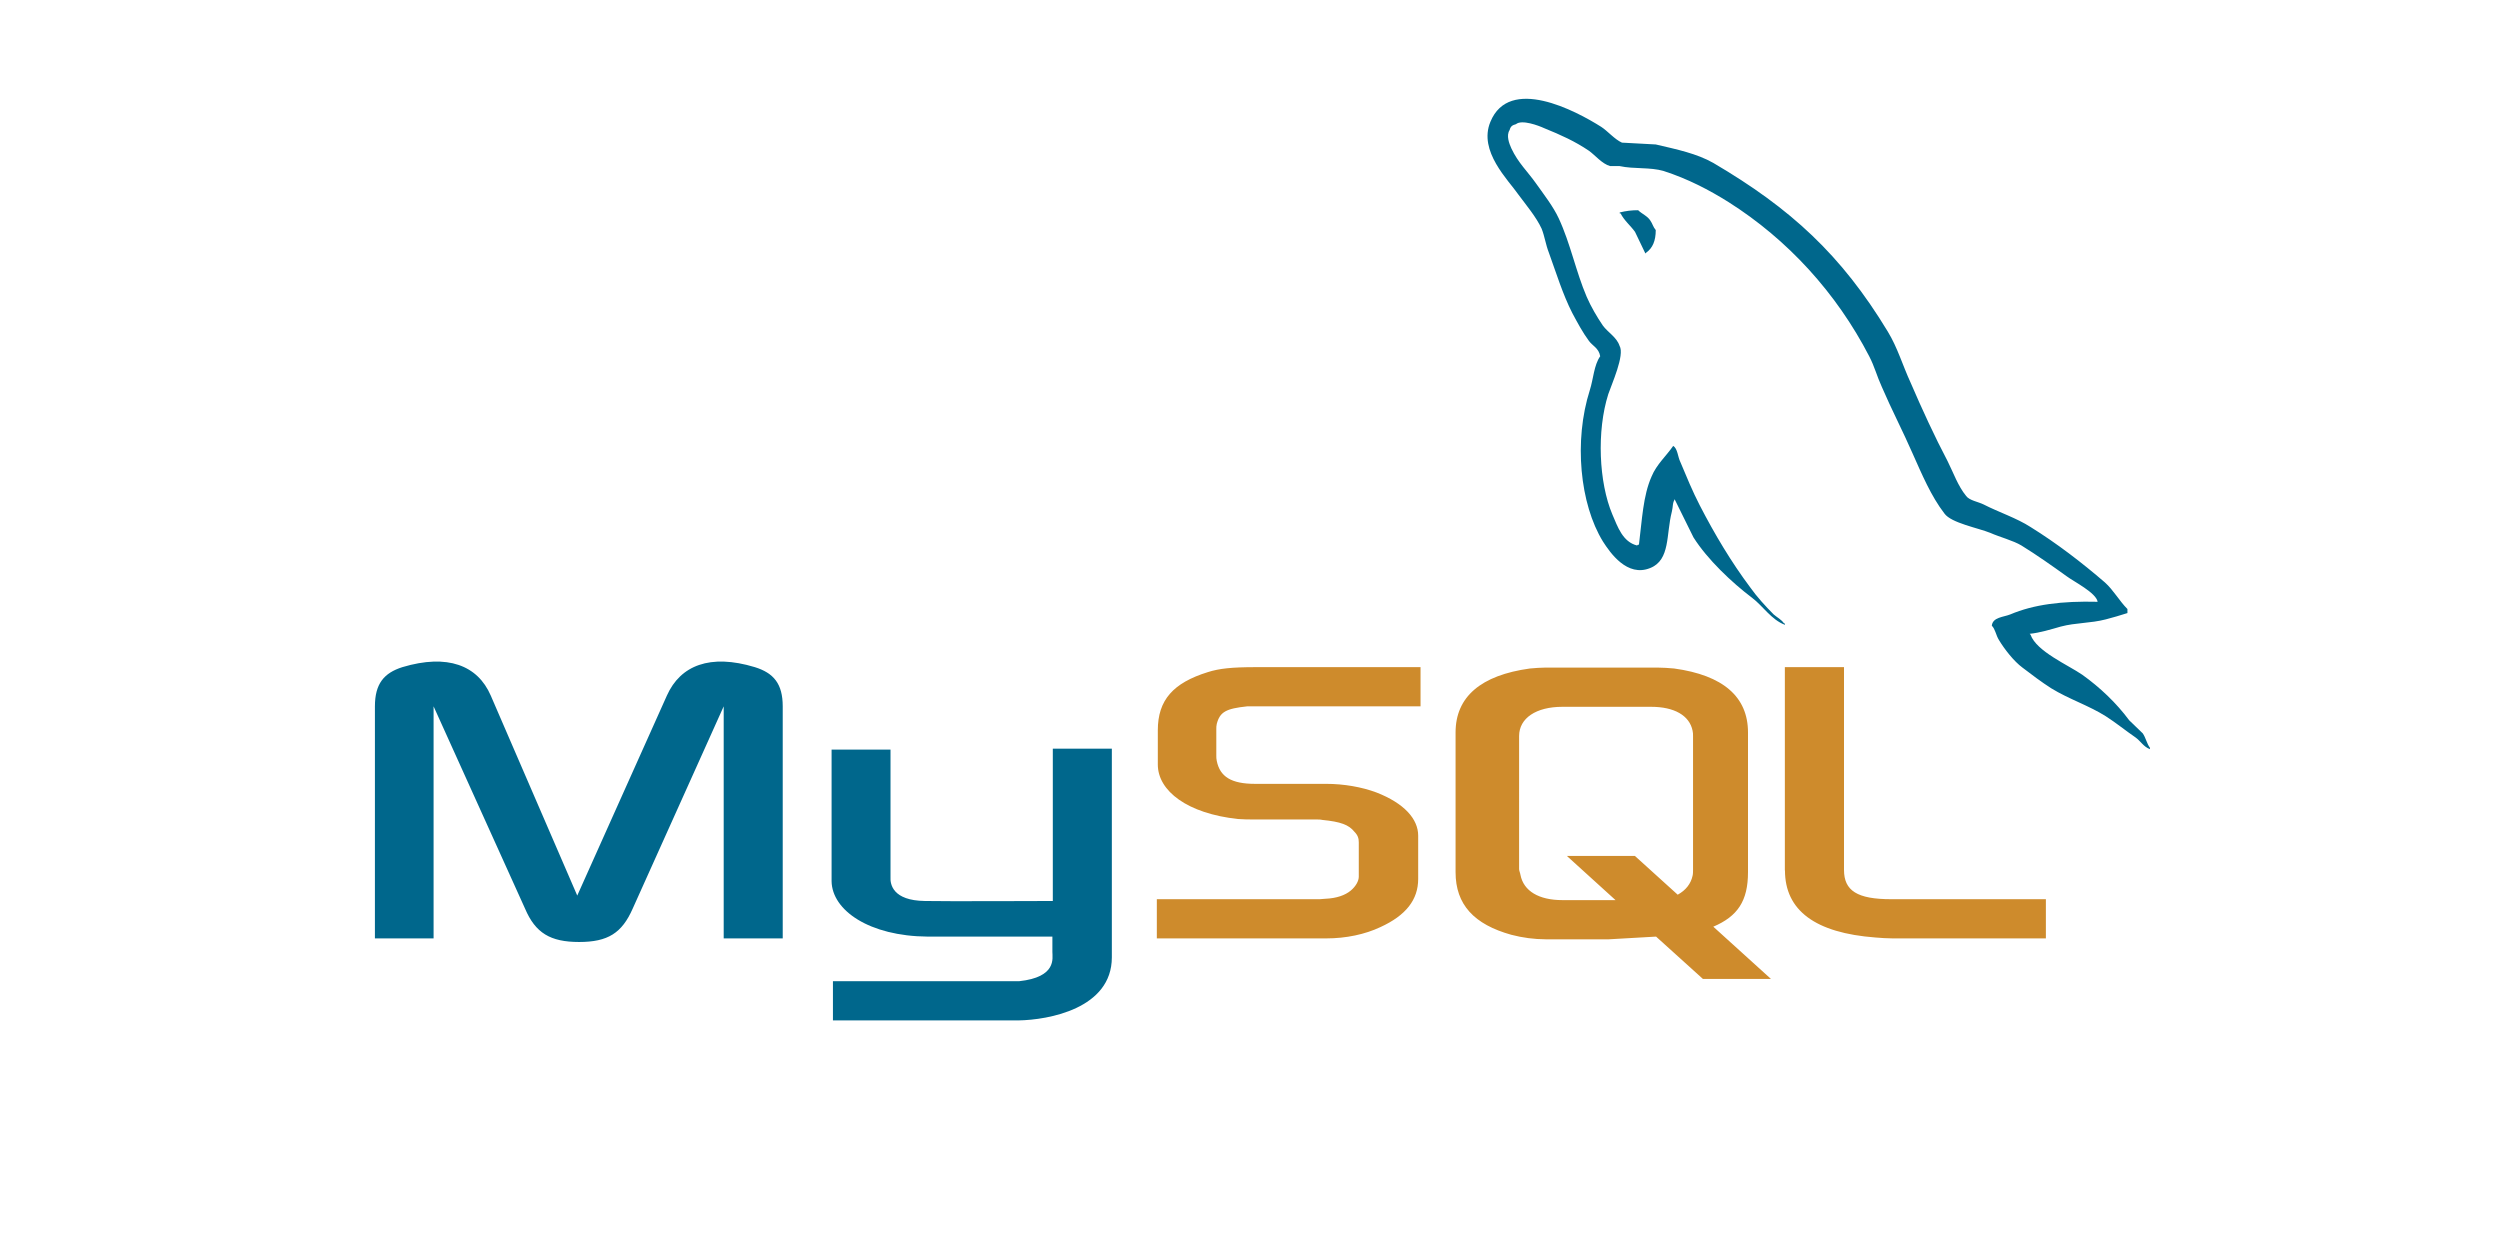
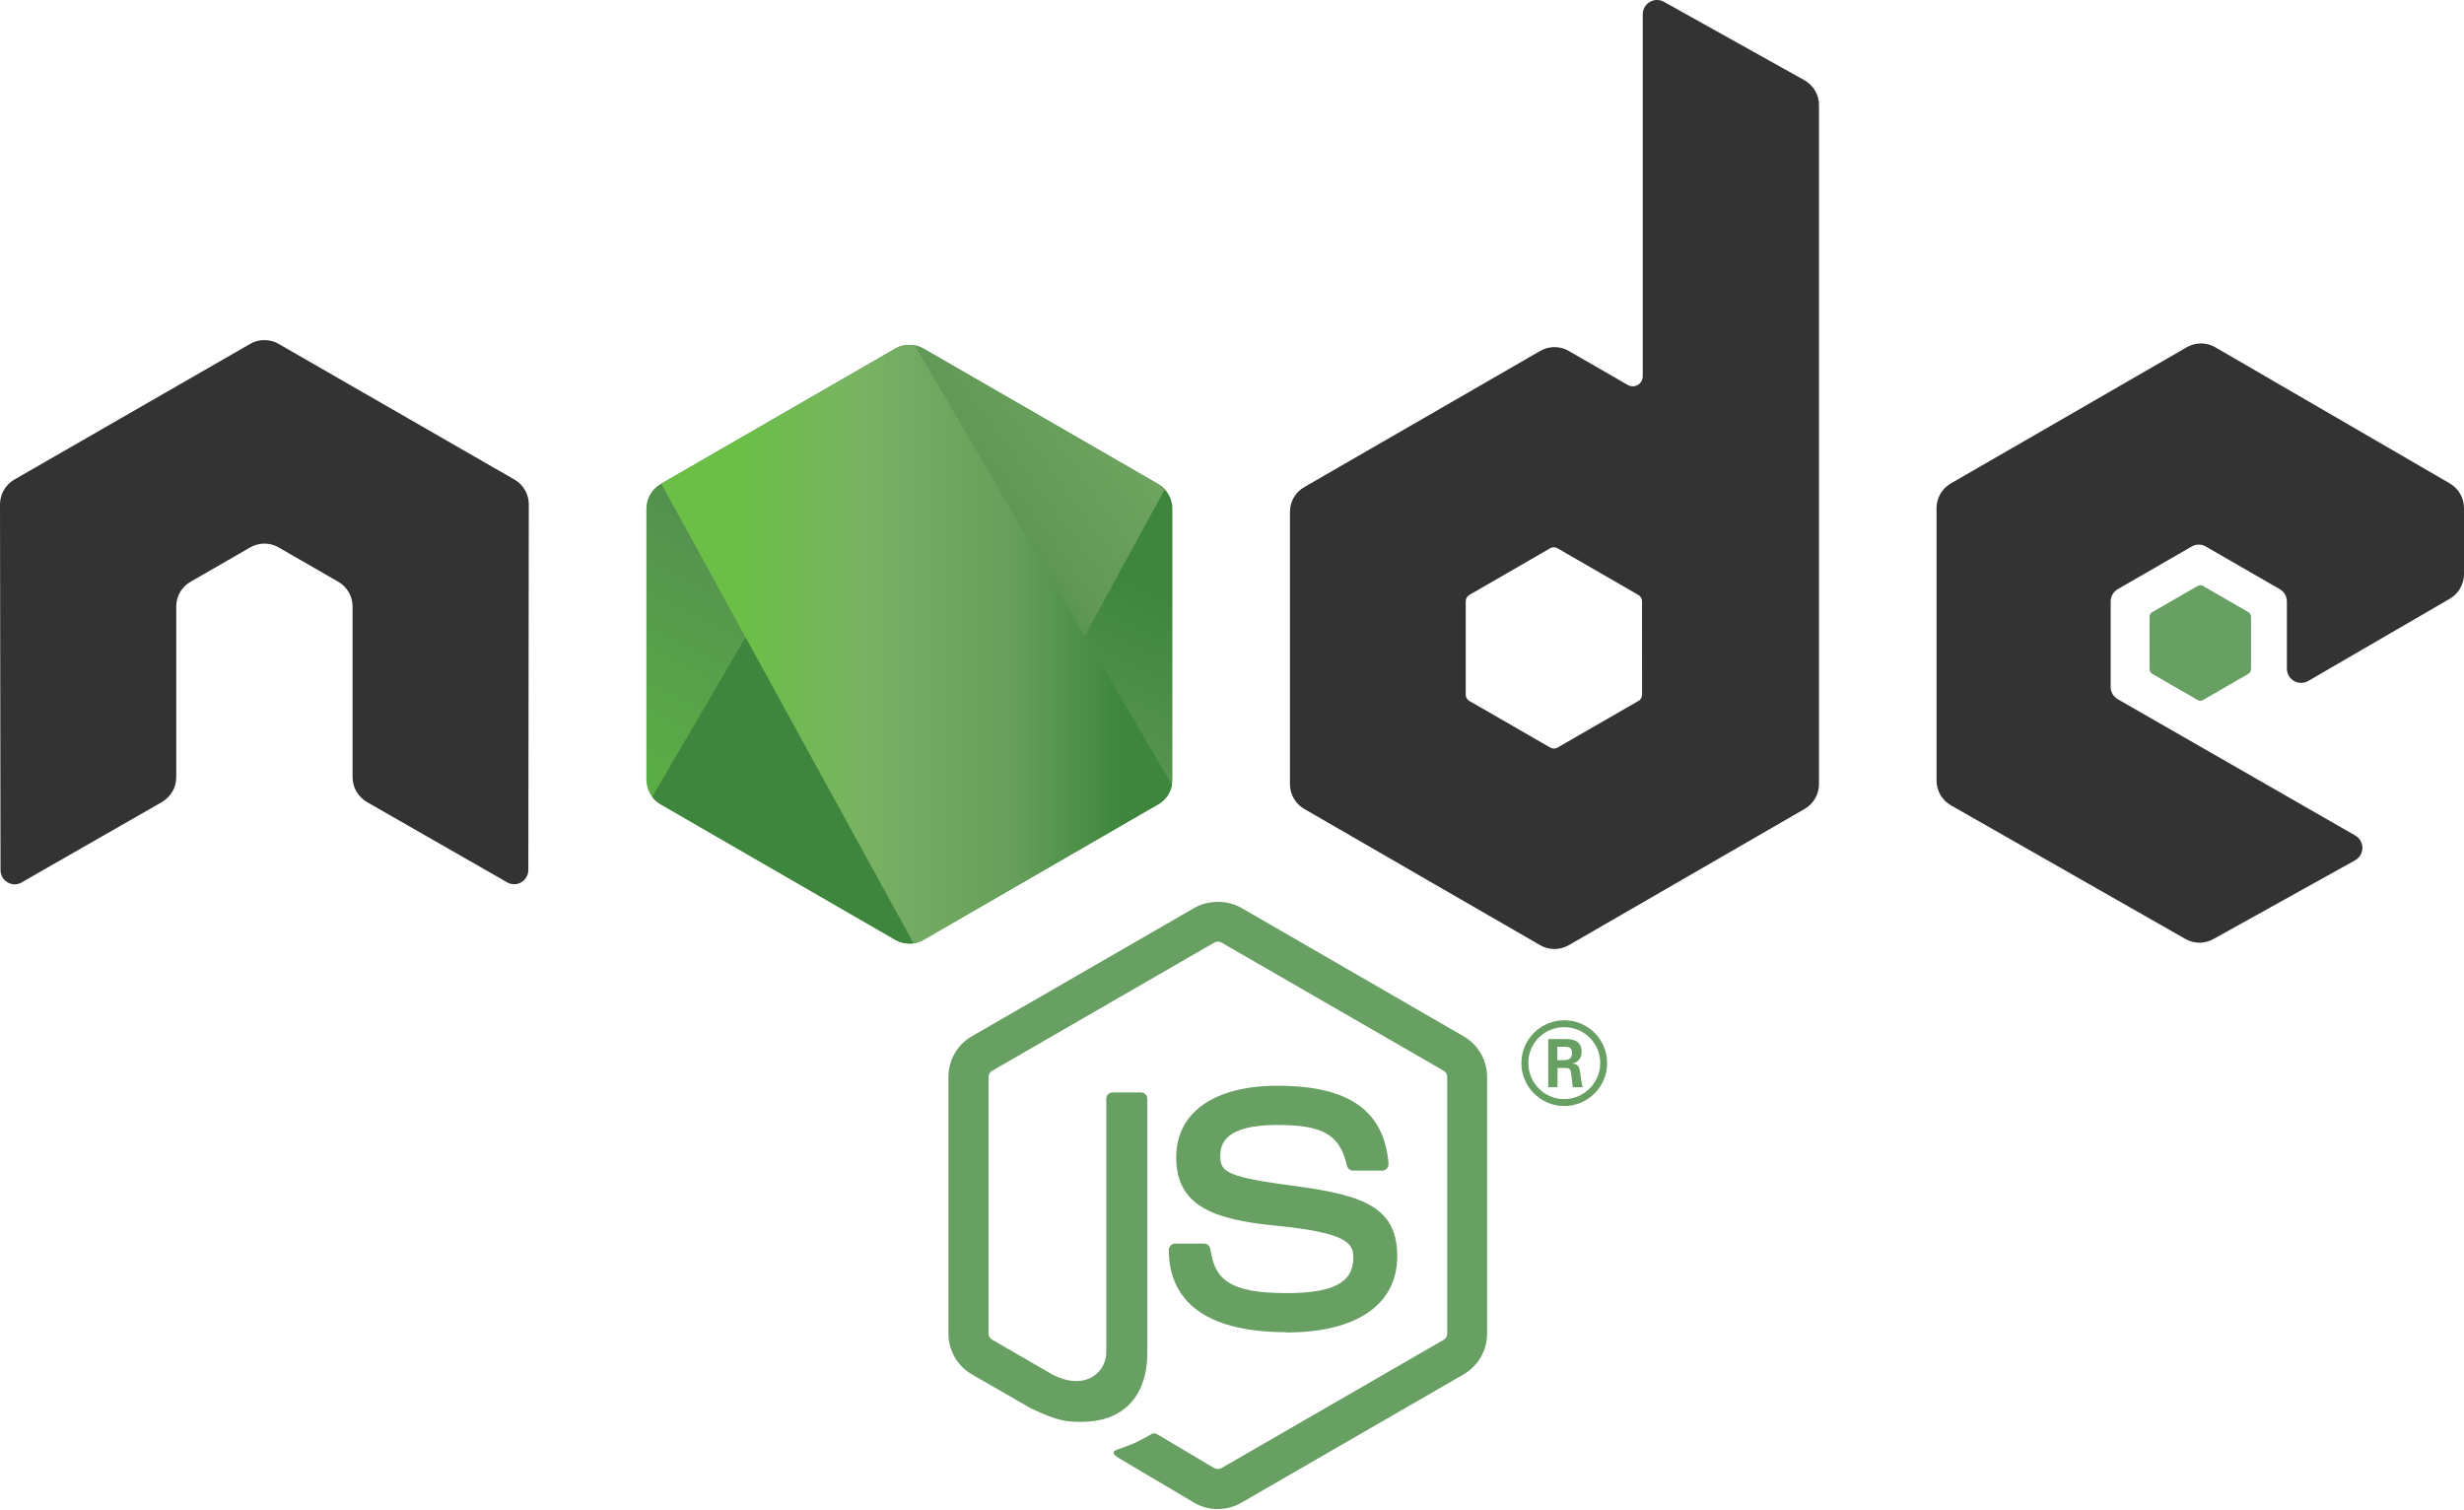
- <svg xmlns="http://www.w3.org/2000/svg" width="120" height="60" viewBox="0 0 9.252 4.626">
-   <g transform="matrix(.037376 0 0 .037376 1.069994 -1.319339)" fill-rule="evenodd">
-     <path d="M8.504 128.215h5.8v-22.977l9.058 20.033c1.026 2.408 2.5 3.3 5.354 3.3s4.24-.893 5.3-3.3l9.013-20.033v22.977h5.845v-22.977c0-2.23-.893-3.303-2.767-3.883-4.417-1.338-7.362-.178-8.7 2.81l-8.878 19.81-8.567-19.81c-1.294-2.988-4.284-4.148-8.745-2.81-1.83.58-2.722 1.652-2.722 3.883l-.001 22.977zm45.198-18.694h5.845v12.627c-.044.713.223 2.32 3.4 2.363 1.65.045 12.582 0 12.67 0v-15.08h5.845v20.658c0 5.086-6.3 6.2-9.236 6.246h-18.38v-3.88h18.427c3.748-.402 3.302-2.275 3.302-2.9v-1.518h-12.36c-5.756-.045-9.46-2.588-9.503-5.488v-13.03zm125.374-14.635c-3.568-.09-6.336.268-8.656 1.25-.668.27-1.74.27-1.828 1.116.357.355.4.936.713 1.428.535.893 1.473 2.096 2.32 2.72.938.715 1.875 1.428 2.855 2.053 1.74 1.07 3.703 1.695 5.398 2.766.982.625 1.963 1.428 2.945 2.098.5.357.803.938 1.428 1.16v-.135c-.312-.4-.402-.98-.713-1.428-.447-.445-.893-.848-1.34-1.293-1.293-1.74-2.9-3.258-4.64-4.506-1.428-.982-4.55-2.32-5.13-3.97l-.088-.09c.98-.09 2.14-.447 3.078-.715 1.518-.4 2.9-.312 4.46-.713.715-.18 1.428-.402 2.143-.625v-.4c-.803-.803-1.383-1.874-2.23-2.632-2.275-1.963-4.775-3.882-7.363-5.488-1.383-.892-3.168-1.473-4.64-2.23-.537-.268-1.428-.402-1.74-.848-.805-.98-1.25-2.275-1.83-3.436-1.293-2.454-2.543-5.175-3.658-7.763-.803-1.74-1.295-3.48-2.275-5.086-4.596-7.585-9.594-12.18-17.268-16.687-1.65-.937-3.613-1.34-5.7-1.83l-3.346-.18c-.715-.312-1.428-1.16-2.053-1.562-2.543-1.606-9.102-5.086-10.977-.49-1.205 2.9 1.785 5.755 2.8 7.228.76 1.026 1.74 2.186 2.277 3.346.3.758.4 1.562.713 2.365.713 1.963 1.383 4.15 2.32 5.98.5.937 1.025 1.92 1.65 2.767.357.49.982.714 1.115 1.517-.625.893-.668 2.23-1.025 3.347-1.607 5.042-.982 11.288 1.293 14.99.715 1.115 2.4 3.57 4.686 2.632 2.008-.803 1.56-3.346 2.14-5.577.135-.535.045-.892.312-1.25v.09l1.83 3.703c1.383 2.186 3.793 4.462 5.8 5.98 1.07.803 1.918 2.187 3.256 2.677v-.135h-.088c-.268-.4-.67-.58-1.027-.892-.803-.803-1.695-1.785-2.32-2.677-1.873-2.498-3.523-5.265-4.996-8.12-.715-1.383-1.34-2.9-1.918-4.283-.27-.536-.27-1.34-.715-1.606-.67.98-1.65 1.83-2.143 3.034-.848 1.918-.936 4.283-1.248 6.737-.18.045-.1 0-.18.09-1.426-.356-1.918-1.83-2.453-3.078-1.338-3.168-1.562-8.254-.402-11.913.312-.937 1.652-3.882 1.117-4.774-.27-.848-1.16-1.338-1.652-2.008-.58-.848-1.203-1.918-1.605-2.855-1.07-2.5-1.605-5.265-2.766-7.764-.537-1.16-1.473-2.365-2.232-3.435-.848-1.205-1.783-2.053-2.453-3.48-.223-.49-.535-1.294-.178-1.83.088-.357.268-.49.623-.58.58-.49 2.232.134 2.812.4 1.65.67 3.033 1.294 4.416 2.23.625.446 1.295 1.294 2.098 1.518h.938c1.428.312 3.033.09 4.37.49 2.365.76 4.506 1.874 6.426 3.08 5.844 3.703 10.664 8.968 13.92 15.26.535 1.026.758 1.963 1.25 3.034.938 2.187 2.098 4.417 3.033 6.56.938 2.097 1.83 4.24 3.168 5.98.67.937 3.346 1.427 4.55 1.918.893.4 2.275.76 3.08 1.25 1.516.937 3.033 2.008 4.46 3.034.713.534 2.945 1.65 3.078 2.54zm-45.5-38.772a7.09 7.09 0 0 0-1.828.223v.09h.088c.357.714.982 1.205 1.428 1.83l1.027 2.142.088-.09c.625-.446.938-1.16.938-2.23-.268-.312-.312-.625-.535-.937-.268-.446-.848-.67-1.206-1.026z" fill="#00678c" />
-     <path d="M85.916 128.215h16.776c1.963 0 3.838-.4 5.354-1.115 2.543-1.16 3.748-2.72 3.748-4.773v-4.283c0-1.65-1.383-3.213-4.148-4.283-1.428-.535-3.213-.848-4.953-.848h-7.05c-2.365 0-3.48-.715-3.793-2.275-.044-.178-.044-.357-.044-.535v-2.633c0-.135 0-.312.044-.49.312-1.205.937-1.518 3-1.74h17.177v-3.883h-16.33c-2.365 0-3.614.135-4.73.492-3.436 1.07-4.953 2.766-4.953 5.754v3.393c0 2.63 2.945 4.863 7.942 5.398.535.045 1.115.045 1.695.045h6.024c.223 0 .445 0 .623.045 1.83.178 2.633.49 3.168 1.158.357.357.447.67.447 1.072v3.39c0 .4-.268.938-.803 1.383s-1.385.758-2.5.803c-.223 0-.355.045-.58.045H85.916zm62.195-6.736c0 3.97 3 6.2 8.97 6.648.58.045 1.115.088 1.695.088h15.17v-3.88h-15.303c-3.393 0-4.686-.848-4.686-2.9v-20.078H148.1v20.123zm-32.615.177v-13.83c0-3.525 2.498-5.668 7.363-6.336.535-.045 1.07-.09 1.56-.09h11.064c.58 0 1.072.045 1.652.09 4.863.668 7.316 2.81 7.316 6.336v13.83c0 2.855-1.025 4.373-3.436 5.4l5.71 5.174h-6.736l-4.64-4.193-4.686.268h-6.246a13.66 13.66 0 0 1-3.391-.445c-3.7-1.028-5.53-2.99-5.53-6.204zm6.29-.31c0 .178.1.355.135.58.312 1.605 1.828 2.498 4.148 2.498h5.266l-4.818-4.373h6.736l4.238 3.838c.805-.447 1.295-1.072 1.473-1.875.045-.178.045-.4.045-.58v-13.252c0-.178 0-.355-.045-.535-.312-1.516-1.828-2.363-4.104-2.363h-8.79c-2.588 0-4.283 1.115-4.283 2.898z" fill="#ce8b2c" />
+ <svg xmlns="http://www.w3.org/2000/svg" width="589.827" height="361.238" version="1.2" viewBox="0 0 442.37 270.929">
+   <defs>
+     <clipPath id="a">
+       <path d="M239.03 226.605l-42.13 24.317c-1.578.91-2.546 2.59-2.546 4.406v48.668c0 1.817.968 3.496 2.546 4.406l42.133 24.336c1.575.907 3.517.907 5.09 0l42.126-24.336c1.57-.91 2.54-2.59 2.54-4.406v-48.668c0-1.816-.97-3.496-2.55-4.406l-42.12-24.317c-.79-.453-1.67-.68-2.55-.68-.88 0-1.76.227-2.55.68" />
+     </clipPath>
+     <linearGradient id="b" x1="-.348" x2="1.251" gradientTransform="rotate(116.114 53.1 202.97) scale(86.48)" gradientUnits="userSpaceOnUse">
+       <stop offset=".3" stop-color="#3E863D" />
+       <stop offset=".5" stop-color="#55934F" />
+       <stop offset=".8" stop-color="#5AAD45" />
+     </linearGradient>
+     <clipPath id="c">
+       <path d="M195.398 307.086c.403.523.907.976 1.5 1.316l36.14 20.875 6.02 3.46c.9.52 1.926.74 2.934.665.336-.027.672-.09 1-.183l44.434-81.36c-.34-.37-.738-.68-1.184-.94l-27.586-15.93-14.582-8.39c-.414-.24-.863-.41-1.32-.53zm0 0" />
+     </clipPath>
+     <linearGradient id="d" x1="-.456" x2=".582" gradientTransform="rotate(-36.46 550.846 -214.337) scale(132.798)" gradientUnits="userSpaceOnUse">
+       <stop offset=".57" stop-color="#3E863D" />
+       <stop offset=".72" stop-color="#619857" />
+       <stop offset="1" stop-color="#76AC64" />
+     </linearGradient>
+     <clipPath id="e">
+       <path d="M241.066 225.953c-.707.07-1.398.29-2.035.652l-42.01 24.247 45.3 82.51c.63-.09 1.25-.3 1.81-.624l42.13-24.336c1.3-.754 2.19-2.03 2.46-3.476l-46.18-78.89c-.34-.067-.68-.102-1.03-.102-.14 0-.28.007-.42.02" />
+     </clipPath>
+     <linearGradient id="f" x1=".043" x2=".984" gradientTransform="translate(192.862 279.652) scale(97.417)" gradientUnits="userSpaceOnUse">
+       <stop offset=".16" stop-color="#6BBF47" />
+       <stop offset=".38" stop-color="#79B461" />
+       <stop offset=".47" stop-color="#75AC64" />
+       <stop offset=".7" stop-color="#659E5A" />
+       <stop offset=".9" stop-color="#3E863D" />
+     </linearGradient>
+   </defs>
+   <path fill="#689f63" d="M218.647 270.93c-1.46 0-2.91-.383-4.19-1.12l-13.337-7.896c-1.992-1.114-1.02-1.508-.363-1.735 2.656-.93 3.195-1.14 6.03-2.75.298-.17.688-.11.993.07l10.246 6.08c.37.2.895.2 1.238 0l39.95-23.06c.37-.21.61-.64.61-1.08v-46.1c0-.46-.24-.87-.618-1.1l-39.934-23.04c-.37-.22-.86-.22-1.23 0l-39.926 23.04c-.387.22-.633.65-.633 1.09v46.1c0 .44.24.86.62 1.07l10.94 6.32c5.94 2.97 9.57-.53 9.57-4.05v-45.5c0-.65.51-1.15 1.16-1.15h5.06c.63 0 1.15.5 1.15 1.15v45.52c0 7.92-4.32 12.47-11.83 12.47-2.31 0-4.13 0-9.21-2.5l-10.48-6.04c-2.59-1.5-4.19-4.3-4.19-7.29v-46.1c0-3 1.6-5.8 4.19-7.28l39.99-23.07c2.53-1.43 5.89-1.43 8.4 0l39.94 23.08c2.58 1.49 4.19 4.28 4.19 7.28v46.1c0 2.99-1.61 5.78-4.19 7.28l-39.94 23.07c-1.28.74-2.73 1.12-4.21 1.12" />
+   <path fill="#689f63" d="M230.987 239.164c-17.48 0-21.145-8.024-21.145-14.754 0-.64.516-1.15 1.157-1.15h5.16c.57 0 1.05.415 1.14.978.78 5.258 3.1 7.91 13.67 7.91 8.42 0 12-1.902 12-6.367 0-2.57-1.02-4.48-14.1-5.76-10.94-1.08-17.7-3.49-17.7-12.24 0-8.06 6.8-12.86 18.19-12.86 12.79 0 19.13 4.44 19.93 13.98.03.33-.09.65-.31.89-.22.23-.53.37-.85.37h-5.19c-.54 0-1.01-.38-1.12-.9-1.25-5.53-4.27-7.3-12.48-7.3-9.19 0-10.26 3.2-10.26 5.6 0 2.91 1.26 3.76 13.66 5.4 12.28 1.63 18.11 3.93 18.11 12.56 0 8.7-7.26 13.69-19.92 13.69m48.66-48.89h1.34c1.1 0 1.31-.77 1.31-1.22 0-1.18-.81-1.18-1.26-1.18h-1.38zm-1.63-3.78h2.97c1.02 0 3.02 0 3.02 2.28 0 1.59-1.02 1.92-1.63 2.12 1.19.08 1.27.86 1.43 1.96.08.69.21 1.88.45 2.28h-1.83c-.05-.4-.33-2.6-.33-2.72-.12-.49-.29-.73-.9-.73h-1.51v3.46h-1.67zm-3.57 4.3c0 3.58 2.89 6.48 6.44 6.48 3.58 0 6.47-2.96 6.47-6.48 0-3.59-2.93-6.44-6.48-6.44-3.5 0-6.44 2.81-6.44 6.43m14.16.03c0 4.24-3.47 7.7-7.7 7.7-4.2 0-7.7-3.42-7.7-7.7 0-4.36 3.58-7.7 7.7-7.7 4.15 0 7.69 3.35 7.69 7.7" />
+   <path fill="#333" fill-rule="evenodd" d="M94.936 90.55c0-1.84-.97-3.53-2.558-4.445l-42.356-24.37c-.715-.42-1.516-.64-2.328-.67h-.438c-.812.03-1.613.25-2.34.67L2.562 86.105C.984 87.025 0 88.715 0 90.555l.093 65.64c0 .91.47 1.76 1.27 2.21.78.48 1.76.48 2.54 0l25.18-14.42c1.59-.946 2.56-2.618 2.56-4.44V108.88c0-1.83.97-3.52 2.555-4.43l10.72-6.174c.796-.46 1.67-.688 2.56-.688.876 0 1.77.226 2.544.687l10.715 6.172c1.586.91 2.56 2.6 2.56 4.43v30.663c0 1.82.983 3.5 2.565 4.44l25.164 14.41c.79.47 1.773.47 2.56 0 .776-.45 1.268-1.3 1.268-2.21zm199.868 34.176c0 .457-.243.88-.64 1.106l-14.548 8.386c-.395.227-.883.227-1.277 0l-14.55-8.386c-.4-.227-.64-.65-.64-1.106V107.93c0-.458.24-.88.63-1.11l14.54-8.4c.4-.23.89-.23 1.29 0l14.55 8.4c.4.23.64.652.64 1.11zM298.734.324c-.794-.442-1.76-.43-2.544.027-.78.46-1.262 1.3-1.262 2.21v65c0 .64-.34 1.23-.894 1.55-.55.32-1.235.32-1.79 0L281.634 63c-1.58-.914-3.526-.914-5.112 0l-42.37 24.453c-1.583.91-2.56 2.6-2.56 4.42v48.92c0 1.83.977 3.51 2.56 4.43l42.37 24.47c1.582.91 3.53.91 5.117 0l42.37-24.48c1.58-.92 2.56-2.6 2.56-4.43V18.863c0-1.856-1.01-3.563-2.63-4.47zm141.093 107.164c1.574-.914 2.543-2.602 2.543-4.422V91.21c0-1.824-.97-3.507-2.547-4.425l-42.1-24.44c-1.59-.92-3.54-.92-5.13 0l-42.36 24.45c-1.59.92-2.56 2.6-2.56 4.43v48.9c0 1.84.99 3.54 2.58 4.45l42.09 23.99c1.55.89 3.45.9 5.02.03l25.46-14.15c.8-.45 1.31-1.3 1.31-2.22 0-.92-.49-1.78-1.29-2.23l-42.62-24.46c-.8-.45-1.29-1.3-1.29-2.21v-15.34c0-.916.48-1.76 1.28-2.216l13.26-7.65c.79-.46 1.76-.46 2.55 0l13.27 7.65c.79.45 1.28 1.3 1.28 2.21v12.06c0 .91.49 1.76 1.28 2.22.79.45 1.77.45 2.56-.01zm0 0" />
+   <path fill="#689f63" fill-rule="evenodd" d="M394.538 105.2c.3-.177.676-.177.98 0l8.13 4.69c.304.176.49.5.49.85v9.39c0 .35-.186.674-.49.85l-8.13 4.69c-.304.177-.68.177-.98 0l-8.125-4.69c-.31-.176-.5-.5-.5-.85v-9.39c0-.35.18-.674.49-.85zm0 0" />
+   <g clip-path="url(#a)" transform="translate(-78.306 -164.016)">
+     <path fill="url(#b)" d="M331.363 246.793l-118.715-58.19-60.87 124.174L270.49 370.97zm0 0" />
+   </g>
+   <g clip-path="url(#c)" transform="translate(-78.306 -164.016)">
+     <path fill="url(#d)" d="M144.07 264.004l83.825 113.453 110.86-81.906-83.83-113.45zm0 0" />
+   </g>
+   <g clip-path="url(#e)" transform="translate(-78.306 -164.016)">
+     <path fill="url(#f)" d="M197.02 225.934v107.43h91.683v-107.43zm0 0" />
  </g>
</svg>
